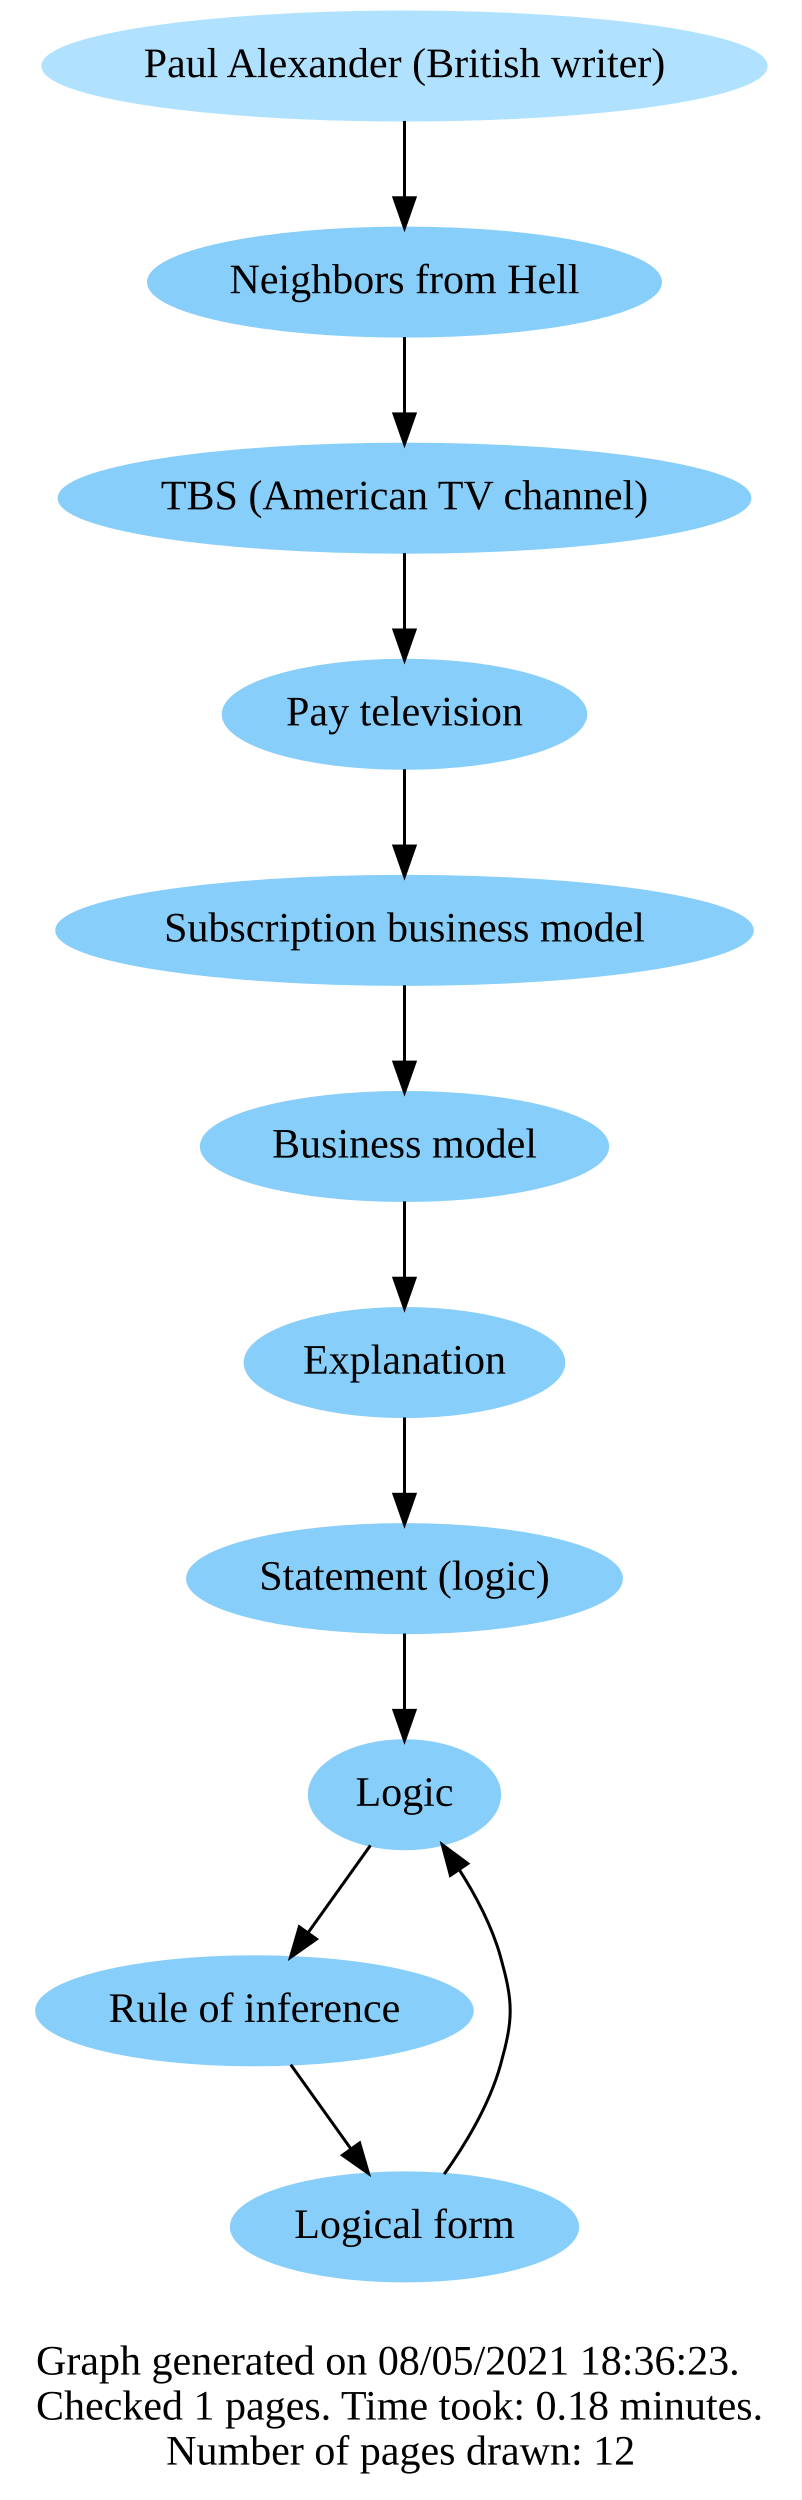
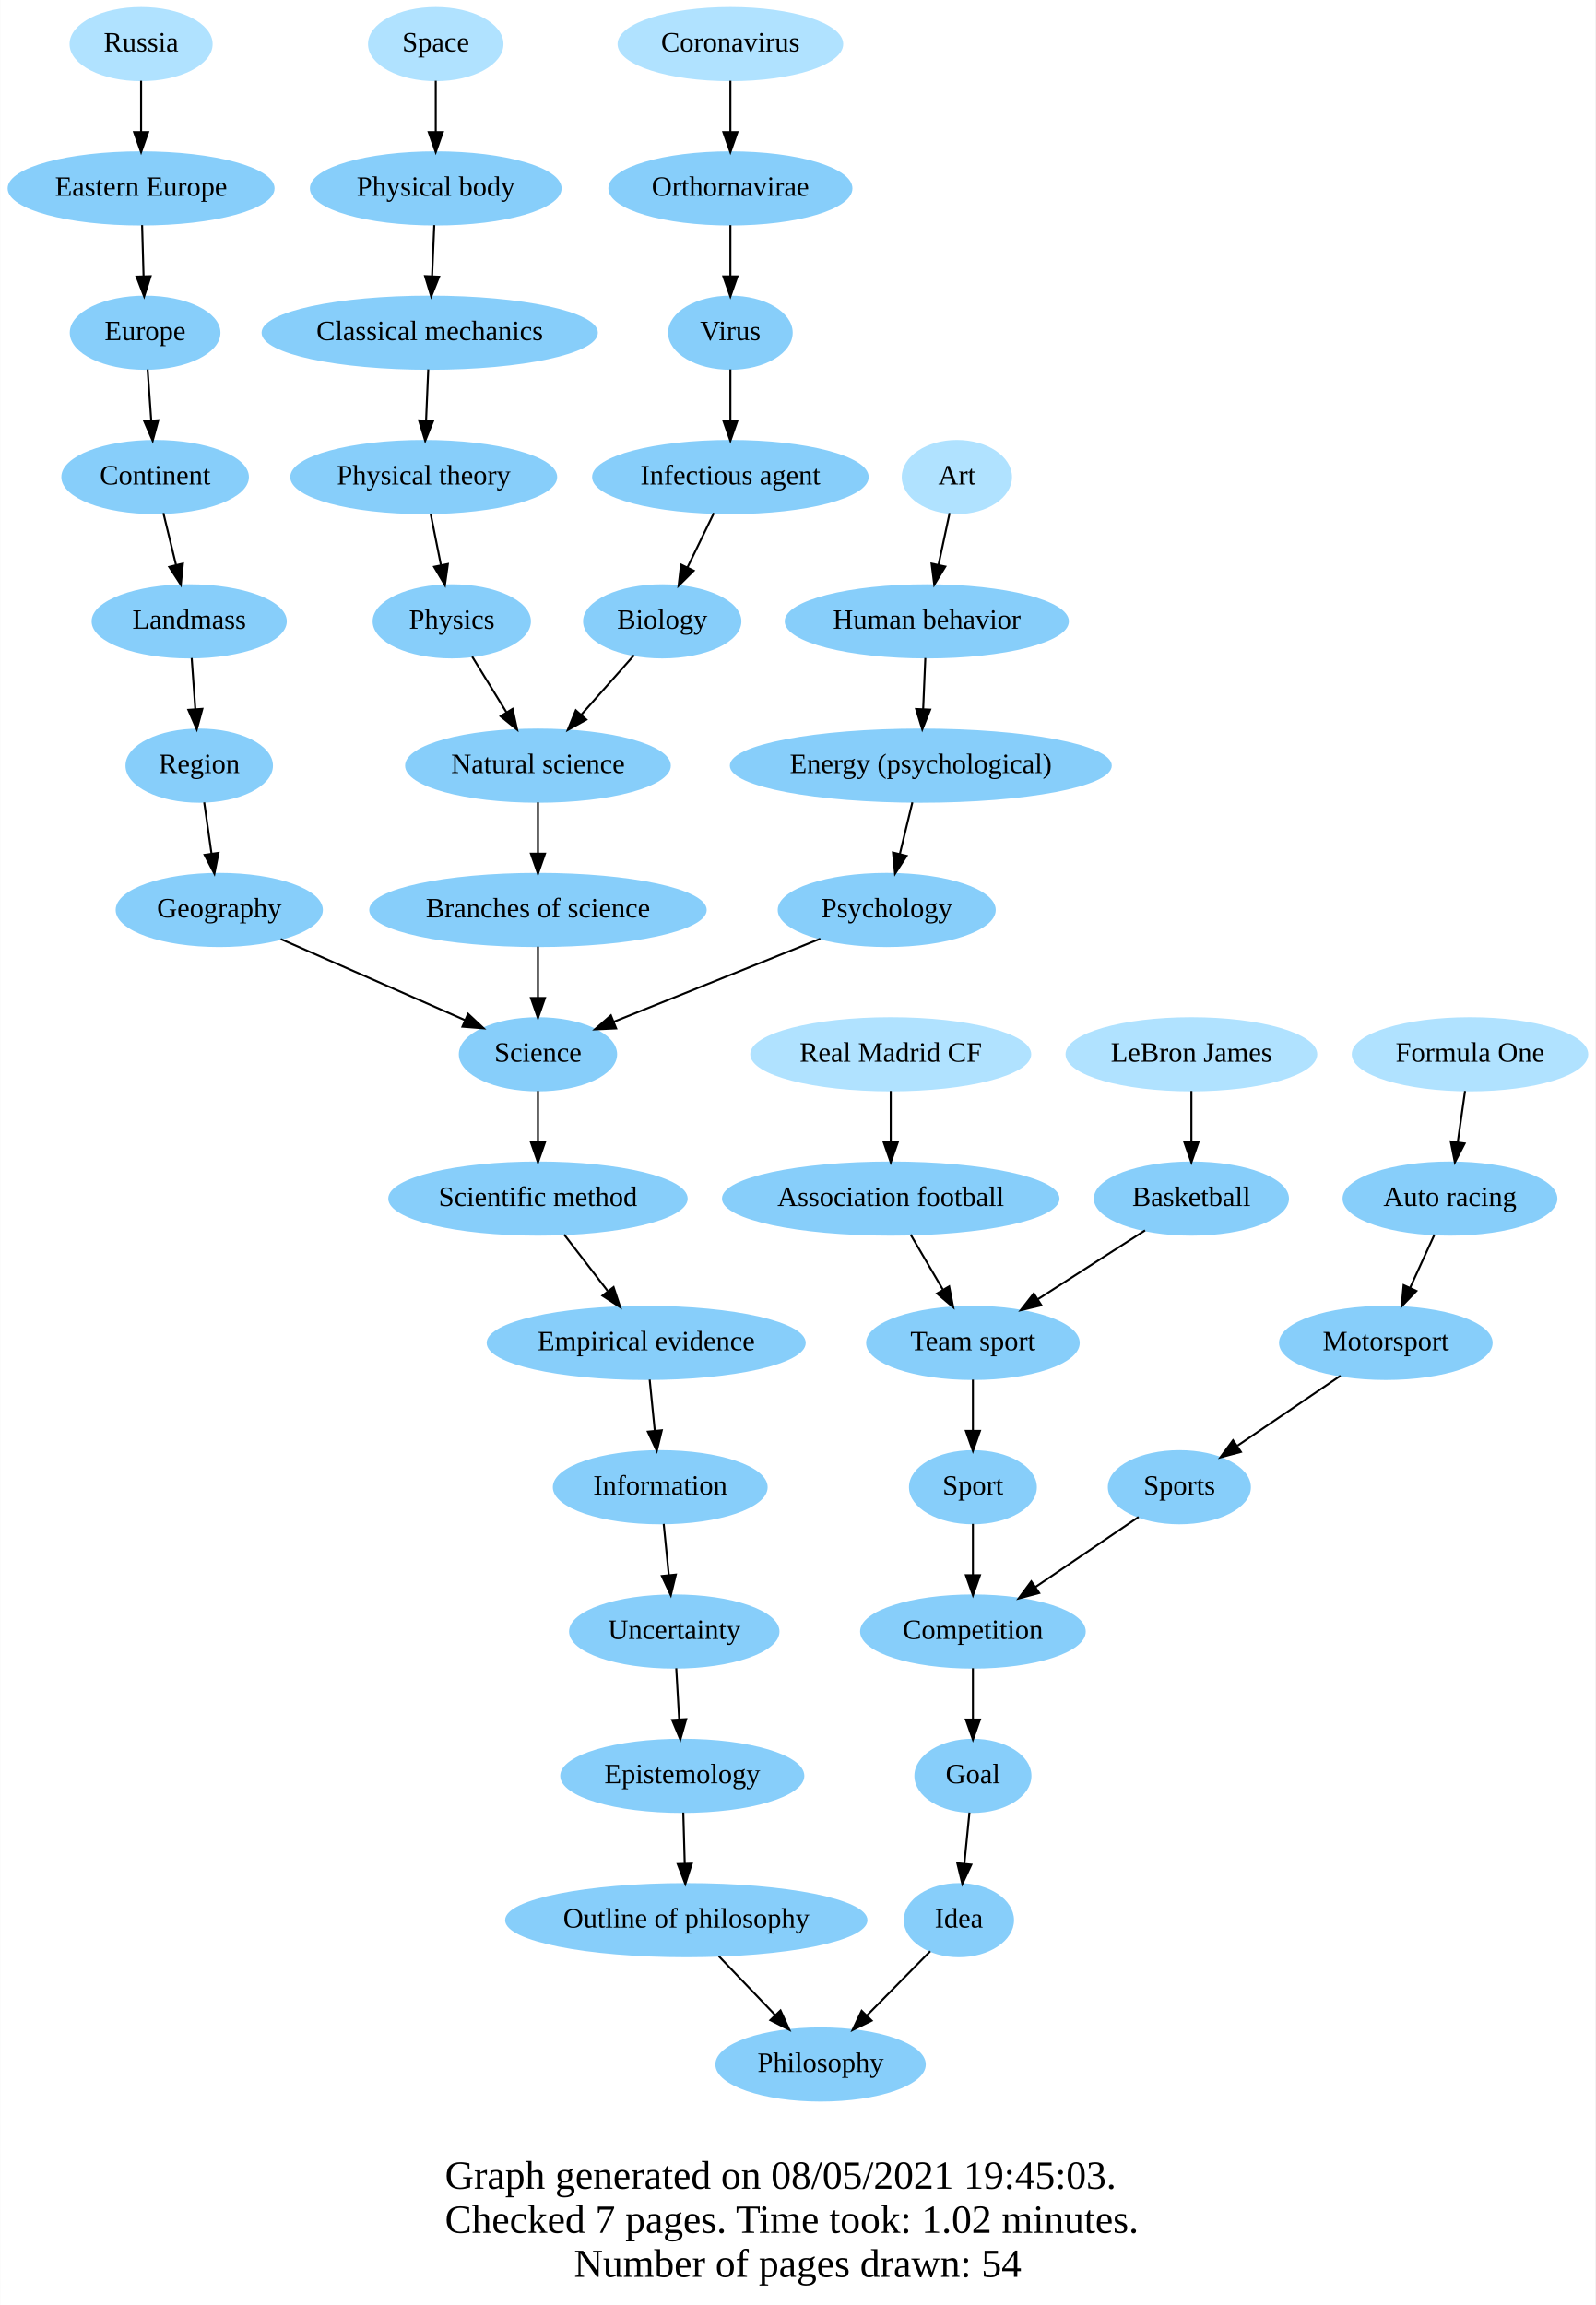
- <svg xmlns="http://www.w3.org/2000/svg" xmlns:xlink="http://www.w3.org/1999/xlink" width="267pt" height="833pt" viewBox="0.00 0.00 267.00 833.00">
-   <g id="graph0" class="graph" transform="scale(1 1) rotate(0) translate(4 829)">
-     <polygon fill="white" stroke="transparent" points="-4,4 -4,-829 263,-829 263,4 -4,4" />
-     <text text-anchor="start" x="8" y="-37.8" font-family="Times New Roman,serif" font-size="14.00">Graph generated on 08/05/2021 18:36:23.</text>
-     <text text-anchor="start" x="8" y="-22.8" font-family="Times New Roman,serif" font-size="14.00">Checked 1 pages. Time took: 0.18 minutes.</text>
-     <text text-anchor="middle" x="129.5" y="-7.8" font-family="Times New Roman,serif" font-size="14.00">Number of pages drawn: 12</text>
+ <svg xmlns="http://www.w3.org/2000/svg" xmlns:xlink="http://www.w3.org/1999/xlink" width="796pt" height="1150pt" viewBox="0.00 0.00 795.79 1150.00">
+   <g id="graph0" class="graph" transform="scale(1 1) rotate(0) translate(4 1146)">
+     <polygon fill="white" stroke="transparent" points="-4,4 -4,-1146 791.79,-1146 791.79,4 -4,4" />
+     <text text-anchor="start" x="217.89" y="-54" font-family="Times New Roman,serif" font-size="20.00">Graph generated on 08/05/2021 19:45:03.</text>
+     <text text-anchor="start" x="217.89" y="-32" font-family="Times New Roman,serif" font-size="20.00">Checked 7 pages. Time took: 1.02 minutes.</text>
+     <text text-anchor="middle" x="393.89" y="-10" font-family="Times New Roman,serif" font-size="20.00">Number of pages drawn: 54</text>
    <g id="node1" class="node">
      <g id="a_node1">
-         <a xlink:href="https://en.wikipedia.org/wiki/Paul_Alexander_(British_writer)" xlink:title="Paul Alexander (British writer)">
-           <ellipse fill="#b0e2ff" stroke="#b0e2ff" cx="130.78" cy="-807" rx="120.48" ry="18" />
-           <text text-anchor="middle" x="130.78" y="-803.3" font-family="Times New Roman,serif" font-size="14.00">Paul Alexander (British writer)</text>
+         <a xlink:href="https://en.wikipedia.org/wiki/Russia" xlink:title="Russia">
+           <ellipse fill="#b0e2ff" stroke="#b0e2ff" cx="66.29" cy="-1124" rx="35.19" ry="18" />
+           <text text-anchor="middle" x="66.29" y="-1120.3" font-family="Times New Roman,serif" font-size="14.00">Russia</text>
        </a>
      </g>
    </g>
    <g id="node2" class="node">
      <g id="a_node2">
-         <a xlink:href="https://en.wikipedia.org/wiki/Neighbors_from_Hell" xlink:title="Neighbors from Hell">
-           <ellipse fill="lightskyblue" stroke="lightskyblue" cx="130.78" cy="-735" rx="85.29" ry="18" />
-           <text text-anchor="middle" x="130.78" y="-731.3" font-family="Times New Roman,serif" font-size="14.00">Neighbors from Hell</text>
+         <a xlink:href="https://en.wikipedia.org/wiki/Eastern_Europe" xlink:title="Eastern Europe">
+           <ellipse fill="lightskyblue" stroke="lightskyblue" cx="66.29" cy="-1052" rx="66.09" ry="18" />
+           <text text-anchor="middle" x="66.29" y="-1048.3" font-family="Times New Roman,serif" font-size="14.00">Eastern Europe</text>
        </a>
      </g>
    </g>
    <g id="edge1" class="edge">
-       <path fill="none" stroke="black" d="M130.78,-788.7C130.78,-780.98 130.78,-771.71 130.78,-763.11" />
-       <polygon fill="black" stroke="black" points="134.28,-763.1 130.78,-753.1 127.28,-763.1 134.28,-763.1" />
+       <path fill="none" stroke="black" d="M66.29,-1105.7C66.29,-1097.98 66.29,-1088.71 66.29,-1080.11" />
+       <polygon fill="black" stroke="black" points="69.79,-1080.1 66.29,-1070.1 62.79,-1080.1 69.79,-1080.1" />
    </g>
    <g id="node3" class="node">
      <g id="a_node3">
-         <a xlink:href="https://en.wikipedia.org/wiki/TBS_(American_TV_channel)" xlink:title="TBS (American TV channel)">
-           <ellipse fill="lightskyblue" stroke="lightskyblue" cx="130.78" cy="-663" rx="115.08" ry="18" />
-           <text text-anchor="middle" x="130.78" y="-659.3" font-family="Times New Roman,serif" font-size="14.00">TBS (American TV channel)</text>
+         <a xlink:href="https://en.wikipedia.org/wiki/Europe" xlink:title="Europe">
+           <ellipse fill="lightskyblue" stroke="lightskyblue" cx="68.29" cy="-980" rx="37.09" ry="18" />
+           <text text-anchor="middle" x="68.29" y="-976.3" font-family="Times New Roman,serif" font-size="14.00">Europe</text>
        </a>
      </g>
    </g>
    <g id="edge2" class="edge">
-       <path fill="none" stroke="black" d="M130.78,-716.7C130.78,-708.98 130.78,-699.71 130.78,-691.11" />
-       <polygon fill="black" stroke="black" points="134.28,-691.1 130.78,-681.1 127.28,-691.1 134.28,-691.1" />
+       <path fill="none" stroke="black" d="M66.79,-1033.7C67.01,-1025.98 67.27,-1016.71 67.52,-1008.11" />
+       <polygon fill="black" stroke="black" points="71.02,-1008.2 67.81,-998.1 64.02,-1008 71.02,-1008.2" />
    </g>
    <g id="node4" class="node">
      <g id="a_node4">
-         <a xlink:href="https://en.wikipedia.org/wiki/Pay_television" xlink:title="Pay television">
-           <ellipse fill="lightskyblue" stroke="lightskyblue" cx="130.78" cy="-591" rx="60.39" ry="18" />
-           <text text-anchor="middle" x="130.78" y="-587.3" font-family="Times New Roman,serif" font-size="14.00">Pay television</text>
+         <a xlink:href="https://en.wikipedia.org/wiki/Continent" xlink:title="Continent">
+           <ellipse fill="lightskyblue" stroke="lightskyblue" cx="73.29" cy="-908" rx="46.29" ry="18" />
+           <text text-anchor="middle" x="73.29" y="-904.3" font-family="Times New Roman,serif" font-size="14.00">Continent</text>
        </a>
      </g>
    </g>
    <g id="edge3" class="edge">
-       <path fill="none" stroke="black" d="M130.78,-644.7C130.78,-636.98 130.78,-627.71 130.78,-619.11" />
-       <polygon fill="black" stroke="black" points="134.28,-619.1 130.78,-609.1 127.28,-619.1 134.28,-619.1" />
+       <path fill="none" stroke="black" d="M69.53,-961.7C70.08,-953.98 70.74,-944.71 71.36,-936.11" />
+       <polygon fill="black" stroke="black" points="74.85,-936.33 72.07,-926.1 67.87,-935.83 74.85,-936.33" />
    </g>
    <g id="node5" class="node">
      <g id="a_node5">
-         <a xlink:href="https://en.wikipedia.org/wiki/Subscription_business_model" xlink:title="Subscription business model">
-           <ellipse fill="lightskyblue" stroke="lightskyblue" cx="130.78" cy="-519" rx="115.88" ry="18" />
-           <text text-anchor="middle" x="130.78" y="-515.3" font-family="Times New Roman,serif" font-size="14.00">Subscription business model</text>
+         <a xlink:href="https://en.wikipedia.org/wiki/Landmass" xlink:title="Landmass">
+           <ellipse fill="lightskyblue" stroke="lightskyblue" cx="90.29" cy="-836" rx="48.19" ry="18" />
+           <text text-anchor="middle" x="90.29" y="-832.3" font-family="Times New Roman,serif" font-size="14.00">Landmass</text>
        </a>
      </g>
    </g>
    <g id="edge4" class="edge">
-       <path fill="none" stroke="black" d="M130.78,-572.7C130.78,-564.98 130.78,-555.71 130.78,-547.11" />
-       <polygon fill="black" stroke="black" points="134.28,-547.1 130.78,-537.1 127.28,-547.1 134.28,-547.1" />
+       <path fill="none" stroke="black" d="M77.41,-890.05C79.3,-882.26 81.59,-872.82 83.72,-864.08" />
+       <polygon fill="black" stroke="black" points="87.14,-864.82 86.1,-854.28 80.34,-863.17 87.14,-864.82" />
    </g>
    <g id="node6" class="node">
      <g id="a_node6">
-         <a xlink:href="https://en.wikipedia.org/wiki/Business_model" xlink:title="Business model">
-           <ellipse fill="lightskyblue" stroke="lightskyblue" cx="130.78" cy="-447" rx="67.69" ry="18" />
-           <text text-anchor="middle" x="130.78" y="-443.3" font-family="Times New Roman,serif" font-size="14.00">Business model</text>
+         <a xlink:href="https://en.wikipedia.org/wiki/Region" xlink:title="Region">
+           <ellipse fill="lightskyblue" stroke="lightskyblue" cx="95.29" cy="-764" rx="36.29" ry="18" />
+           <text text-anchor="middle" x="95.29" y="-760.3" font-family="Times New Roman,serif" font-size="14.00">Region</text>
        </a>
      </g>
    </g>
    <g id="edge5" class="edge">
-       <path fill="none" stroke="black" d="M130.78,-500.7C130.78,-492.98 130.78,-483.71 130.78,-475.11" />
-       <polygon fill="black" stroke="black" points="134.28,-475.1 130.78,-465.1 127.28,-475.1 134.28,-475.1" />
+       <path fill="none" stroke="black" d="M91.53,-817.7C92.08,-809.98 92.74,-800.71 93.36,-792.11" />
+       <polygon fill="black" stroke="black" points="96.85,-792.33 94.07,-782.1 89.87,-791.83 96.85,-792.33" />
    </g>
    <g id="node7" class="node">
      <g id="a_node7">
-         <a xlink:href="https://en.wikipedia.org/wiki/Explanation" xlink:title="Explanation">
-           <ellipse fill="lightskyblue" stroke="lightskyblue" cx="130.78" cy="-375" rx="53.09" ry="18" />
-           <text text-anchor="middle" x="130.78" y="-371.3" font-family="Times New Roman,serif" font-size="14.00">Explanation</text>
+         <a xlink:href="https://en.wikipedia.org/wiki/Geography" xlink:title="Geography">
+           <ellipse fill="lightskyblue" stroke="lightskyblue" cx="105.29" cy="-692" rx="51.19" ry="18" />
+           <text text-anchor="middle" x="105.29" y="-688.3" font-family="Times New Roman,serif" font-size="14.00">Geography</text>
        </a>
      </g>
    </g>
    <g id="edge6" class="edge">
-       <path fill="none" stroke="black" d="M130.78,-428.7C130.78,-420.98 130.78,-411.71 130.78,-403.11" />
-       <polygon fill="black" stroke="black" points="134.28,-403.1 130.78,-393.1 127.28,-403.1 134.28,-403.1" />
+       <path fill="none" stroke="black" d="M97.77,-745.7C98.87,-737.98 100.19,-728.71 101.42,-720.11" />
+       <polygon fill="black" stroke="black" points="104.9,-720.5 102.85,-710.1 97.97,-719.51 104.9,-720.5" />
    </g>
    <g id="node8" class="node">
      <g id="a_node8">
-         <a xlink:href="https://en.wikipedia.org/wiki/Statement_(logic)" xlink:title="Statement (logic)">
-           <ellipse fill="lightskyblue" stroke="lightskyblue" cx="130.78" cy="-303" rx="72.29" ry="18" />
-           <text text-anchor="middle" x="130.78" y="-299.3" font-family="Times New Roman,serif" font-size="14.00">Statement (logic)</text>
+         <a xlink:href="https://en.wikipedia.org/wiki/Science" xlink:title="Science">
+           <ellipse fill="lightskyblue" stroke="lightskyblue" cx="264.29" cy="-620" rx="38.99" ry="18" />
+           <text text-anchor="middle" x="264.29" y="-616.3" font-family="Times New Roman,serif" font-size="14.00">Science</text>
        </a>
      </g>
    </g>
    <g id="edge7" class="edge">
-       <path fill="none" stroke="black" d="M130.78,-356.7C130.78,-348.98 130.78,-339.71 130.78,-331.11" />
-       <polygon fill="black" stroke="black" points="134.28,-331.1 130.78,-321.1 127.28,-331.1 134.28,-331.1" />
+       <path fill="none" stroke="black" d="M135.95,-677.5C162.19,-665.95 200.01,-649.3 227.8,-637.07" />
+       <polygon fill="black" stroke="black" points="229.43,-640.17 237.18,-632.94 226.61,-633.77 229.43,-640.17" />
    </g>
    <g id="node9" class="node">
      <g id="a_node9">
-         <a xlink:href="https://en.wikipedia.org/wiki/Logic" xlink:title="Logic">
-           <ellipse fill="lightskyblue" stroke="lightskyblue" cx="130.78" cy="-231" rx="31.7" ry="18" />
-           <text text-anchor="middle" x="130.78" y="-227.3" font-family="Times New Roman,serif" font-size="14.00">Logic</text>
+         <a xlink:href="https://en.wikipedia.org/wiki/Scientific_method" xlink:title="Scientific method">
+           <ellipse fill="lightskyblue" stroke="lightskyblue" cx="264.29" cy="-548" rx="74.19" ry="18" />
+           <text text-anchor="middle" x="264.29" y="-544.3" font-family="Times New Roman,serif" font-size="14.00">Scientific method</text>
        </a>
      </g>
    </g>
    <g id="edge8" class="edge">
-       <path fill="none" stroke="black" d="M130.78,-284.7C130.78,-276.98 130.78,-267.71 130.78,-259.11" />
-       <polygon fill="black" stroke="black" points="134.28,-259.1 130.78,-249.1 127.28,-259.1 134.28,-259.1" />
+       <path fill="none" stroke="black" d="M264.29,-601.7C264.29,-593.98 264.29,-584.71 264.29,-576.11" />
+       <polygon fill="black" stroke="black" points="267.79,-576.1 264.29,-566.1 260.79,-576.1 267.79,-576.1" />
    </g>
    <g id="node10" class="node">
      <g id="a_node10">
-         <a xlink:href="https://en.wikipedia.org/wiki/Rule_of_inference" xlink:title="Rule of inference">
-           <ellipse fill="lightskyblue" stroke="lightskyblue" cx="80.78" cy="-159" rx="72.59" ry="18" />
-           <text text-anchor="middle" x="80.78" y="-155.3" font-family="Times New Roman,serif" font-size="14.00">Rule of inference</text>
+         <a xlink:href="https://en.wikipedia.org/wiki/Empirical_evidence" xlink:title="Empirical evidence">
+           <ellipse fill="lightskyblue" stroke="lightskyblue" cx="318.29" cy="-476" rx="79.09" ry="18" />
+           <text text-anchor="middle" x="318.29" y="-472.3" font-family="Times New Roman,serif" font-size="14.00">Empirical evidence</text>
        </a>
      </g>
    </g>
    <g id="edge9" class="edge">
-       <path fill="none" stroke="black" d="M119.43,-214.12C113.28,-205.51 105.54,-194.67 98.6,-184.96" />
-       <polygon fill="black" stroke="black" points="101.44,-182.9 92.78,-176.8 95.74,-186.97 101.44,-182.9" />
+       <path fill="none" stroke="black" d="M277.37,-530.05C283.87,-521.63 291.85,-511.28 299.03,-501.97" />
+       <polygon fill="black" stroke="black" points="302.01,-503.84 305.34,-493.79 296.46,-499.57 302.01,-503.84" />
    </g>
    <g id="node11" class="node">
      <g id="a_node11">
-         <a xlink:href="https://en.wikipedia.org/wiki/Logical_form" xlink:title="Logical form">
-           <ellipse fill="lightskyblue" stroke="lightskyblue" cx="130.78" cy="-87" rx="57.69" ry="18" />
-           <text text-anchor="middle" x="130.78" y="-83.3" font-family="Times New Roman,serif" font-size="14.00">Logical form</text>
+         <a xlink:href="https://en.wikipedia.org/wiki/Information" xlink:title="Information">
+           <ellipse fill="lightskyblue" stroke="lightskyblue" cx="325.29" cy="-404" rx="53.09" ry="18" />
+           <text text-anchor="middle" x="325.29" y="-400.3" font-family="Times New Roman,serif" font-size="14.00">Information</text>
        </a>
      </g>
    </g>
    <g id="edge10" class="edge">
-       <path fill="none" stroke="black" d="M92.88,-141.05C98.9,-132.63 106.29,-122.28 112.94,-112.97" />
-       <polygon fill="black" stroke="black" points="115.82,-114.96 118.78,-104.79 110.12,-110.89 115.82,-114.96" />
+       <path fill="none" stroke="black" d="M320.02,-457.7C320.8,-449.98 321.72,-440.71 322.58,-432.11" />
+       <polygon fill="black" stroke="black" points="326.07,-432.4 323.58,-422.1 319.11,-431.71 326.07,-432.4" />
+     </g>
+     <g id="node12" class="node">
+       <g id="a_node12">
+         <a xlink:href="https://en.wikipedia.org/wiki/Uncertainty" xlink:title="Uncertainty">
+           <ellipse fill="lightskyblue" stroke="lightskyblue" cx="332.29" cy="-332" rx="51.99" ry="18" />
+           <text text-anchor="middle" x="332.29" y="-328.3" font-family="Times New Roman,serif" font-size="14.00">Uncertainty</text>
+         </a>
+       </g>
    </g>
    <g id="edge11" class="edge">
-       <path fill="none" stroke="black" d="M144.01,-104.56C151.09,-114.5 159.09,-127.75 162.78,-141 167.07,-156.41 167.07,-161.59 162.78,-177 159.95,-187.14 154.6,-197.29 149.08,-205.94" />
-       <polygon fill="black" stroke="black" points="146.08,-204.12 143.35,-214.36 151.87,-208.06 146.08,-204.12" />
+       <path fill="none" stroke="black" d="M327.02,-385.7C327.8,-377.98 328.72,-368.71 329.58,-360.11" />
+       <polygon fill="black" stroke="black" points="333.07,-360.4 330.58,-350.1 326.11,-359.71 333.07,-360.4" />
+     </g>
+     <g id="node13" class="node">
+       <g id="a_node13">
+         <a xlink:href="https://en.wikipedia.org/wiki/Epistemology" xlink:title="Epistemology">
+           <ellipse fill="lightskyblue" stroke="lightskyblue" cx="336.29" cy="-260" rx="60.39" ry="18" />
+           <text text-anchor="middle" x="336.29" y="-256.3" font-family="Times New Roman,serif" font-size="14.00">Epistemology</text>
+         </a>
+       </g>
+     </g>
+     <g id="edge12" class="edge">
+       <path fill="none" stroke="black" d="M333.28,-313.7C333.72,-305.98 334.25,-296.71 334.74,-288.11" />
+       <polygon fill="black" stroke="black" points="338.24,-288.29 335.32,-278.1 331.25,-287.89 338.24,-288.29" />
+     </g>
+     <g id="node14" class="node">
+       <g id="a_node14">
+         <a xlink:href="https://en.wikipedia.org/wiki/Outline_of_philosophy" xlink:title="Outline of philosophy">
+           <ellipse fill="lightskyblue" stroke="lightskyblue" cx="338.29" cy="-188" rx="89.88" ry="18" />
+           <text text-anchor="middle" x="338.29" y="-184.3" font-family="Times New Roman,serif" font-size="14.00">Outline of philosophy</text>
+         </a>
+       </g>
+     </g>
+     <g id="edge13" class="edge">
+       <path fill="none" stroke="black" d="M336.79,-241.7C337.01,-233.98 337.27,-224.71 337.52,-216.11" />
+       <polygon fill="black" stroke="black" points="341.02,-216.2 337.81,-206.1 334.02,-216 341.02,-216.2" />
+     </g>
+     <g id="node15" class="node">
+       <g id="a_node15">
+         <a xlink:href="https://en.wikipedia.org/wiki/Philosophy" xlink:title="Philosophy">
+           <ellipse fill="lightskyblue" stroke="lightskyblue" cx="405.29" cy="-116" rx="51.99" ry="18" />
+           <text text-anchor="middle" x="405.29" y="-112.3" font-family="Times New Roman,serif" font-size="14.00">Philosophy</text>
+         </a>
+       </g>
+     </g>
+     <g id="edge14" class="edge">
+       <path fill="none" stroke="black" d="M354.51,-170.05C362.95,-161.24 373.39,-150.33 382.62,-140.69" />
+       <polygon fill="black" stroke="black" points="385.3,-142.95 389.69,-133.31 380.24,-138.11 385.3,-142.95" />
+     </g>
+     <g id="node16" class="node">
+       <g id="a_node16">
+         <a xlink:href="https://en.wikipedia.org/wiki/Space" xlink:title="Space">
+           <ellipse fill="#b0e2ff" stroke="#b0e2ff" cx="213.29" cy="-1124" rx="33.29" ry="18" />
+           <text text-anchor="middle" x="213.29" y="-1120.3" font-family="Times New Roman,serif" font-size="14.00">Space</text>
+         </a>
+       </g>
+     </g>
+     <g id="node17" class="node">
+       <g id="a_node17">
+         <a xlink:href="https://en.wikipedia.org/wiki/Physical_body" xlink:title="Physical body">
+           <ellipse fill="lightskyblue" stroke="lightskyblue" cx="213.29" cy="-1052" rx="62.29" ry="18" />
+           <text text-anchor="middle" x="213.29" y="-1048.3" font-family="Times New Roman,serif" font-size="14.00">Physical body</text>
+         </a>
+       </g>
+     </g>
+     <g id="edge15" class="edge">
+       <path fill="none" stroke="black" d="M213.29,-1105.7C213.29,-1097.98 213.29,-1088.71 213.29,-1080.11" />
+       <polygon fill="black" stroke="black" points="216.79,-1080.1 213.29,-1070.1 209.79,-1080.1 216.79,-1080.1" />
+     </g>
+     <g id="node18" class="node">
+       <g id="a_node18">
+         <a xlink:href="https://en.wikipedia.org/wiki/Classical_mechanics" xlink:title="Classical mechanics">
+           <ellipse fill="lightskyblue" stroke="lightskyblue" cx="210.29" cy="-980" rx="83.39" ry="18" />
+           <text text-anchor="middle" x="210.29" y="-976.3" font-family="Times New Roman,serif" font-size="14.00">Classical mechanics</text>
+         </a>
+       </g>
+     </g>
+     <g id="edge16" class="edge">
+       <path fill="none" stroke="black" d="M212.55,-1033.7C212.22,-1025.98 211.82,-1016.71 211.46,-1008.11" />
+       <polygon fill="black" stroke="black" points="214.95,-1007.95 211.03,-998.1 207.96,-1008.25 214.95,-1007.95" />
+     </g>
+     <g id="node19" class="node">
+       <g id="a_node19">
+         <a xlink:href="https://en.wikipedia.org/wiki/Physical_theory" xlink:title="Physical theory">
+           <ellipse fill="lightskyblue" stroke="lightskyblue" cx="207.29" cy="-908" rx="66.09" ry="18" />
+           <text text-anchor="middle" x="207.29" y="-904.3" font-family="Times New Roman,serif" font-size="14.00">Physical theory</text>
+         </a>
+       </g>
+     </g>
+     <g id="edge17" class="edge">
+       <path fill="none" stroke="black" d="M209.55,-961.7C209.22,-953.98 208.82,-944.71 208.46,-936.11" />
+       <polygon fill="black" stroke="black" points="211.95,-935.95 208.03,-926.1 204.96,-936.25 211.95,-935.95" />
+     </g>
+     <g id="node20" class="node">
+       <g id="a_node20">
+         <a xlink:href="https://en.wikipedia.org/wiki/Physics" xlink:title="Physics">
+           <ellipse fill="lightskyblue" stroke="lightskyblue" cx="221.29" cy="-836" rx="38.99" ry="18" />
+           <text text-anchor="middle" x="221.29" y="-832.3" font-family="Times New Roman,serif" font-size="14.00">Physics</text>
+         </a>
+       </g>
+     </g>
+     <g id="edge18" class="edge">
+       <path fill="none" stroke="black" d="M210.75,-889.7C212.3,-881.98 214.15,-872.71 215.87,-864.11" />
+       <polygon fill="black" stroke="black" points="219.34,-864.6 217.87,-854.1 212.48,-863.22 219.34,-864.6" />
+     </g>
+     <g id="node21" class="node">
+       <g id="a_node21">
+         <a xlink:href="https://en.wikipedia.org/wiki/Natural_science" xlink:title="Natural science">
+           <ellipse fill="lightskyblue" stroke="lightskyblue" cx="264.29" cy="-764" rx="65.79" ry="18" />
+           <text text-anchor="middle" x="264.29" y="-760.3" font-family="Times New Roman,serif" font-size="14.00">Natural science</text>
+         </a>
+       </g>
+     </g>
+     <g id="edge19" class="edge">
+       <path fill="none" stroke="black" d="M231.48,-818.41C236.6,-810.08 242.92,-799.8 248.64,-790.49" />
+       <polygon fill="black" stroke="black" points="251.63,-792.31 253.88,-781.96 245.66,-788.65 251.63,-792.31" />
+     </g>
+     <g id="node22" class="node">
+       <g id="a_node22">
+         <a xlink:href="https://en.wikipedia.org/wiki/Branches_of_science" xlink:title="Branches of science">
+           <ellipse fill="lightskyblue" stroke="lightskyblue" cx="264.29" cy="-692" rx="83.69" ry="18" />
+           <text text-anchor="middle" x="264.29" y="-688.3" font-family="Times New Roman,serif" font-size="14.00">Branches of science</text>
+         </a>
+       </g>
+     </g>
+     <g id="edge20" class="edge">
+       <path fill="none" stroke="black" d="M264.29,-745.7C264.29,-737.98 264.29,-728.71 264.29,-720.11" />
+       <polygon fill="black" stroke="black" points="267.79,-720.1 264.29,-710.1 260.79,-720.1 267.79,-720.1" />
+     </g>
+     <g id="edge21" class="edge">
+       <path fill="none" stroke="black" d="M264.29,-673.7C264.29,-665.98 264.29,-656.71 264.29,-648.11" />
+       <polygon fill="black" stroke="black" points="267.79,-648.1 264.29,-638.1 260.79,-648.1 267.79,-648.1" />
+     </g>
+     <g id="node23" class="node">
+       <g id="a_node23">
+         <a xlink:href="https://en.wikipedia.org/wiki/Coronavirus" xlink:title="Coronavirus">
+           <ellipse fill="#b0e2ff" stroke="#b0e2ff" cx="360.29" cy="-1124" rx="55.79" ry="18" />
+           <text text-anchor="middle" x="360.29" y="-1120.3" font-family="Times New Roman,serif" font-size="14.00">Coronavirus</text>
+         </a>
+       </g>
+     </g>
+     <g id="node24" class="node">
+       <g id="a_node24">
+         <a xlink:href="https://en.wikipedia.org/wiki/Orthornavirae" xlink:title="Orthornavirae">
+           <ellipse fill="lightskyblue" stroke="lightskyblue" cx="360.29" cy="-1052" rx="60.39" ry="18" />
+           <text text-anchor="middle" x="360.29" y="-1048.3" font-family="Times New Roman,serif" font-size="14.00">Orthornavirae</text>
+         </a>
+       </g>
+     </g>
+     <g id="edge22" class="edge">
+       <path fill="none" stroke="black" d="M360.29,-1105.7C360.29,-1097.98 360.29,-1088.71 360.29,-1080.11" />
+       <polygon fill="black" stroke="black" points="363.79,-1080.1 360.29,-1070.1 356.79,-1080.1 363.79,-1080.1" />
+     </g>
+     <g id="node25" class="node">
+       <g id="a_node25">
+         <a xlink:href="https://en.wikipedia.org/wiki/Virus" xlink:title="Virus">
+           <ellipse fill="lightskyblue" stroke="lightskyblue" cx="360.29" cy="-980" rx="30.59" ry="18" />
+           <text text-anchor="middle" x="360.29" y="-976.3" font-family="Times New Roman,serif" font-size="14.00">Virus</text>
+         </a>
+       </g>
+     </g>
+     <g id="edge23" class="edge">
+       <path fill="none" stroke="black" d="M360.29,-1033.7C360.29,-1025.98 360.29,-1016.71 360.29,-1008.11" />
+       <polygon fill="black" stroke="black" points="363.79,-1008.1 360.29,-998.1 356.79,-1008.1 363.79,-1008.1" />
+     </g>
+     <g id="node26" class="node">
+       <g id="a_node26">
+         <a xlink:href="https://en.wikipedia.org/wiki/Infectious_agent" xlink:title="Infectious agent">
+           <ellipse fill="lightskyblue" stroke="lightskyblue" cx="360.29" cy="-908" rx="68.49" ry="18" />
+           <text text-anchor="middle" x="360.29" y="-904.3" font-family="Times New Roman,serif" font-size="14.00">Infectious agent</text>
+         </a>
+       </g>
+     </g>
+     <g id="edge24" class="edge">
+       <path fill="none" stroke="black" d="M360.29,-961.7C360.29,-953.98 360.29,-944.71 360.29,-936.11" />
+       <polygon fill="black" stroke="black" points="363.79,-936.1 360.29,-926.1 356.79,-936.1 363.79,-936.1" />
+     </g>
+     <g id="node27" class="node">
+       <g id="a_node27">
+         <a xlink:href="https://en.wikipedia.org/wiki/Biology" xlink:title="Biology">
+           <ellipse fill="lightskyblue" stroke="lightskyblue" cx="326.29" cy="-836" rx="38.99" ry="18" />
+           <text text-anchor="middle" x="326.29" y="-832.3" font-family="Times New Roman,serif" font-size="14.00">Biology</text>
+         </a>
+       </g>
+     </g>
+     <g id="edge25" class="edge">
+       <path fill="none" stroke="black" d="M352.06,-890.05C348.1,-881.89 343.25,-871.91 338.84,-862.82" />
+       <polygon fill="black" stroke="black" points="341.97,-861.25 334.45,-853.79 335.67,-864.31 341.97,-861.25" />
+     </g>
+     <g id="edge26" class="edge">
+       <path fill="none" stroke="black" d="M312.23,-819.12C304.44,-810.33 294.61,-799.23 285.88,-789.37" />
+       <polygon fill="black" stroke="black" points="288.42,-786.96 279.17,-781.8 283.18,-791.6 288.42,-786.96" />
+     </g>
+     <g id="node28" class="node">
+       <g id="a_node28">
+         <a xlink:href="https://en.wikipedia.org/wiki/Real_Madrid_CF" xlink:title="Real Madrid CF">
+           <ellipse fill="#b0e2ff" stroke="#b0e2ff" cx="440.29" cy="-620" rx="69.59" ry="18" />
+           <text text-anchor="middle" x="440.29" y="-616.3" font-family="Times New Roman,serif" font-size="14.00">Real Madrid CF</text>
+         </a>
+       </g>
+     </g>
+     <g id="node29" class="node">
+       <g id="a_node29">
+         <a xlink:href="https://en.wikipedia.org/wiki/Association_football" xlink:title="Association football">
+           <ellipse fill="lightskyblue" stroke="lightskyblue" cx="440.29" cy="-548" rx="83.69" ry="18" />
+           <text text-anchor="middle" x="440.29" y="-544.3" font-family="Times New Roman,serif" font-size="14.00">Association football</text>
+         </a>
+       </g>
+     </g>
+     <g id="edge27" class="edge">
+       <path fill="none" stroke="black" d="M440.29,-601.7C440.29,-593.98 440.29,-584.71 440.29,-576.11" />
+       <polygon fill="black" stroke="black" points="443.79,-576.1 440.29,-566.1 436.79,-576.1 443.79,-576.1" />
+     </g>
+     <g id="node30" class="node">
+       <g id="a_node30">
+         <a xlink:href="https://en.wikipedia.org/wiki/Team_sport" xlink:title="Team sport">
+           <ellipse fill="lightskyblue" stroke="lightskyblue" cx="481.29" cy="-476" rx="52.79" ry="18" />
+           <text text-anchor="middle" x="481.29" y="-472.3" font-family="Times New Roman,serif" font-size="14.00">Team sport</text>
+         </a>
+       </g>
+     </g>
+     <g id="edge28" class="edge">
+       <path fill="none" stroke="black" d="M450.22,-530.05C455.05,-521.8 460.97,-511.7 466.34,-502.54" />
+       <polygon fill="black" stroke="black" points="469.43,-504.19 471.46,-493.79 463.39,-500.65 469.43,-504.19" />
+     </g>
+     <g id="node31" class="node">
+       <g id="a_node31">
+         <a xlink:href="https://en.wikipedia.org/wiki/Sport" xlink:title="Sport">
+           <ellipse fill="lightskyblue" stroke="lightskyblue" cx="481.29" cy="-404" rx="31.4" ry="18" />
+           <text text-anchor="middle" x="481.29" y="-400.3" font-family="Times New Roman,serif" font-size="14.00">Sport</text>
+         </a>
+       </g>
+     </g>
+     <g id="edge29" class="edge">
+       <path fill="none" stroke="black" d="M481.29,-457.7C481.29,-449.98 481.29,-440.71 481.29,-432.11" />
+       <polygon fill="black" stroke="black" points="484.79,-432.1 481.29,-422.1 477.79,-432.1 484.79,-432.1" />
+     </g>
+     <g id="node32" class="node">
+       <g id="a_node32">
+         <a xlink:href="https://en.wikipedia.org/wiki/Competition" xlink:title="Competition">
+           <ellipse fill="lightskyblue" stroke="lightskyblue" cx="481.29" cy="-332" rx="55.79" ry="18" />
+           <text text-anchor="middle" x="481.29" y="-328.3" font-family="Times New Roman,serif" font-size="14.00">Competition</text>
+         </a>
+       </g>
+     </g>
+     <g id="edge30" class="edge">
+       <path fill="none" stroke="black" d="M481.29,-385.7C481.29,-377.98 481.29,-368.71 481.29,-360.11" />
+       <polygon fill="black" stroke="black" points="484.79,-360.1 481.29,-350.1 477.79,-360.1 484.79,-360.1" />
+     </g>
+     <g id="node33" class="node">
+       <g id="a_node33">
+         <a xlink:href="https://en.wikipedia.org/wiki/Goal" xlink:title="Goal">
+           <ellipse fill="lightskyblue" stroke="lightskyblue" cx="481.29" cy="-260" rx="28.7" ry="18" />
+           <text text-anchor="middle" x="481.29" y="-256.3" font-family="Times New Roman,serif" font-size="14.00">Goal</text>
+         </a>
+       </g>
+     </g>
+     <g id="edge31" class="edge">
+       <path fill="none" stroke="black" d="M481.29,-313.7C481.29,-305.98 481.29,-296.71 481.29,-288.11" />
+       <polygon fill="black" stroke="black" points="484.79,-288.1 481.29,-278.1 477.79,-288.1 484.79,-288.1" />
+     </g>
+     <g id="node34" class="node">
+       <g id="a_node34">
+         <a xlink:href="https://en.wikipedia.org/wiki/Idea" xlink:title="Idea">
+           <ellipse fill="lightskyblue" stroke="lightskyblue" cx="474.29" cy="-188" rx="27" ry="18" />
+           <text text-anchor="middle" x="474.29" y="-184.3" font-family="Times New Roman,serif" font-size="14.00">Idea</text>
+         </a>
+       </g>
+     </g>
+     <g id="edge32" class="edge">
+       <path fill="none" stroke="black" d="M479.56,-241.7C478.79,-233.98 477.87,-224.71 477.01,-216.11" />
+       <polygon fill="black" stroke="black" points="480.48,-215.71 476,-206.1 473.52,-216.4 480.48,-215.71" />
+     </g>
+     <g id="edge33" class="edge">
+       <path fill="none" stroke="black" d="M460,-172.5C450.91,-163.28 438.94,-151.14 428.52,-140.56" />
+       <polygon fill="black" stroke="black" points="430.77,-137.86 421.26,-133.2 425.79,-142.78 430.77,-137.86" />
+     </g>
+     <g id="node35" class="node">
+       <g id="a_node35">
+         <a xlink:href="https://en.wikipedia.org/wiki/Art" xlink:title="Art">
+           <ellipse fill="#b0e2ff" stroke="#b0e2ff" cx="473.29" cy="-908" rx="27" ry="18" />
+           <text text-anchor="middle" x="473.29" y="-904.3" font-family="Times New Roman,serif" font-size="14.00">Art</text>
+         </a>
+       </g>
+     </g>
+     <g id="node36" class="node">
+       <g id="a_node36">
+         <a xlink:href="https://en.wikipedia.org/wiki/Human_behavior" xlink:title="Human behavior">
+           <ellipse fill="lightskyblue" stroke="lightskyblue" cx="458.29" cy="-836" rx="70.39" ry="18" />
+           <text text-anchor="middle" x="458.29" y="-832.3" font-family="Times New Roman,serif" font-size="14.00">Human behavior</text>
+         </a>
+       </g>
+     </g>
+     <g id="edge34" class="edge">
+       <path fill="none" stroke="black" d="M469.66,-890.05C467.99,-882.26 465.97,-872.82 464.1,-864.08" />
+       <polygon fill="black" stroke="black" points="467.51,-863.32 462,-854.28 460.67,-864.79 467.51,-863.32" />
+     </g>
+     <g id="node37" class="node">
+       <g id="a_node37">
+         <a xlink:href="https://en.wikipedia.org/wiki/Energy_(psychological)" xlink:title="Energy (psychological)">
+           <ellipse fill="lightskyblue" stroke="lightskyblue" cx="455.29" cy="-764" rx="94.78" ry="18" />
+           <text text-anchor="middle" x="455.29" y="-760.3" font-family="Times New Roman,serif" font-size="14.00">Energy (psychological)</text>
+         </a>
+       </g>
+     </g>
+     <g id="edge35" class="edge">
+       <path fill="none" stroke="black" d="M457.55,-817.7C457.22,-809.98 456.82,-800.71 456.46,-792.11" />
+       <polygon fill="black" stroke="black" points="459.95,-791.95 456.03,-782.1 452.96,-792.25 459.95,-791.95" />
+     </g>
+     <g id="node38" class="node">
+       <g id="a_node38">
+         <a xlink:href="https://en.wikipedia.org/wiki/Psychology" xlink:title="Psychology">
+           <ellipse fill="lightskyblue" stroke="lightskyblue" cx="438.29" cy="-692" rx="53.89" ry="18" />
+           <text text-anchor="middle" x="438.29" y="-688.3" font-family="Times New Roman,serif" font-size="14.00">Psychology</text>
+         </a>
+       </g>
+     </g>
+     <g id="edge36" class="edge">
+       <path fill="none" stroke="black" d="M451.09,-745.7C449.2,-737.9 446.92,-728.51 444.81,-719.83" />
+       <polygon fill="black" stroke="black" points="448.21,-719 442.45,-710.1 441.41,-720.65 448.21,-719" />
+     </g>
+     <g id="edge37" class="edge">
+       <path fill="none" stroke="black" d="M405.16,-677.67C375.8,-665.86 332.94,-648.62 302.22,-636.26" />
+       <polygon fill="black" stroke="black" points="303.29,-632.91 292.7,-632.43 300.67,-639.41 303.29,-632.91" />
+     </g>
+     <g id="node39" class="node">
+       <g id="a_node39">
+         <a xlink:href="https://en.wikipedia.org/wiki/LeBron_James" xlink:title="LeBron James">
+           <ellipse fill="#b0e2ff" stroke="#b0e2ff" cx="590.29" cy="-620" rx="62.29" ry="18" />
+           <text text-anchor="middle" x="590.29" y="-616.3" font-family="Times New Roman,serif" font-size="14.00">LeBron James</text>
+         </a>
+       </g>
+     </g>
+     <g id="node40" class="node">
+       <g id="a_node40">
+         <a xlink:href="https://en.wikipedia.org/wiki/Basketball" xlink:title="Basketball">
+           <ellipse fill="lightskyblue" stroke="lightskyblue" cx="590.29" cy="-548" rx="48.19" ry="18" />
+           <text text-anchor="middle" x="590.29" y="-544.3" font-family="Times New Roman,serif" font-size="14.00">Basketball</text>
+         </a>
+       </g>
+     </g>
+     <g id="edge38" class="edge">
+       <path fill="none" stroke="black" d="M590.29,-601.7C590.29,-593.98 590.29,-584.71 590.29,-576.11" />
+       <polygon fill="black" stroke="black" points="593.79,-576.1 590.29,-566.1 586.79,-576.1 593.79,-576.1" />
+     </g>
+     <g id="edge39" class="edge">
+       <path fill="none" stroke="black" d="M567.18,-532.15C551.64,-522.18 530.94,-508.88 513.75,-497.84" />
+       <polygon fill="black" stroke="black" points="515.44,-494.77 505.13,-492.31 511.65,-500.66 515.44,-494.77" />
+     </g>
+     <g id="node41" class="node">
+       <g id="a_node41">
+         <a xlink:href="https://en.wikipedia.org/wiki/Formula_One" xlink:title="Formula One">
+           <ellipse fill="#b0e2ff" stroke="#b0e2ff" cx="729.29" cy="-620" rx="58.49" ry="18" />
+           <text text-anchor="middle" x="729.29" y="-616.3" font-family="Times New Roman,serif" font-size="14.00">Formula One</text>
+         </a>
+       </g>
+     </g>
+     <g id="node42" class="node">
+       <g id="a_node42">
+         <a xlink:href="https://en.wikipedia.org/wiki/Auto_racing" xlink:title="Auto racing">
+           <ellipse fill="lightskyblue" stroke="lightskyblue" cx="719.29" cy="-548" rx="53.09" ry="18" />
+           <text text-anchor="middle" x="719.29" y="-544.3" font-family="Times New Roman,serif" font-size="14.00">Auto racing</text>
+         </a>
+       </g>
+     </g>
+     <g id="edge40" class="edge">
+       <path fill="none" stroke="black" d="M726.82,-601.7C725.72,-593.98 724.4,-584.71 723.17,-576.11" />
+       <polygon fill="black" stroke="black" points="726.62,-575.51 721.74,-566.1 719.69,-576.5 726.62,-575.51" />
+     </g>
+     <g id="node43" class="node">
+       <g id="a_node43">
+         <a xlink:href="https://en.wikipedia.org/wiki/Motorsport" xlink:title="Motorsport">
+           <ellipse fill="lightskyblue" stroke="lightskyblue" cx="687.29" cy="-476" rx="52.79" ry="18" />
+           <text text-anchor="middle" x="687.29" y="-472.3" font-family="Times New Roman,serif" font-size="14.00">Motorsport</text>
+         </a>
+       </g>
+     </g>
+     <g id="edge41" class="edge">
+       <path fill="none" stroke="black" d="M711.55,-530.05C707.91,-522.09 703.48,-512.41 699.41,-503.51" />
+       <polygon fill="black" stroke="black" points="702.53,-501.91 695.19,-494.28 696.17,-504.83 702.53,-501.91" />
+     </g>
+     <g id="node44" class="node">
+       <g id="a_node44">
+         <a xlink:href="https://en.wikipedia.org/wiki/Sports" xlink:title="Sports">
+           <ellipse fill="lightskyblue" stroke="lightskyblue" cx="584.29" cy="-404" rx="35.19" ry="18" />
+           <text text-anchor="middle" x="584.29" y="-400.3" font-family="Times New Roman,serif" font-size="14.00">Sports</text>
+         </a>
+       </g>
+     </g>
+     <g id="edge42" class="edge">
+       <path fill="none" stroke="black" d="M664.69,-459.64C649.6,-449.38 629.62,-435.8 613.35,-424.75" />
+       <polygon fill="black" stroke="black" points="614.99,-421.63 604.75,-418.9 611.05,-427.42 614.99,-421.63" />
+     </g>
+     <g id="edge43" class="edge">
+       <path fill="none" stroke="black" d="M563.94,-389.17C549.27,-379.19 529.18,-365.54 512.49,-354.2" />
+       <polygon fill="black" stroke="black" points="514.35,-351.23 504.11,-348.51 510.41,-357.02 514.35,-351.23" />
    </g>
  </g>
</svg>
